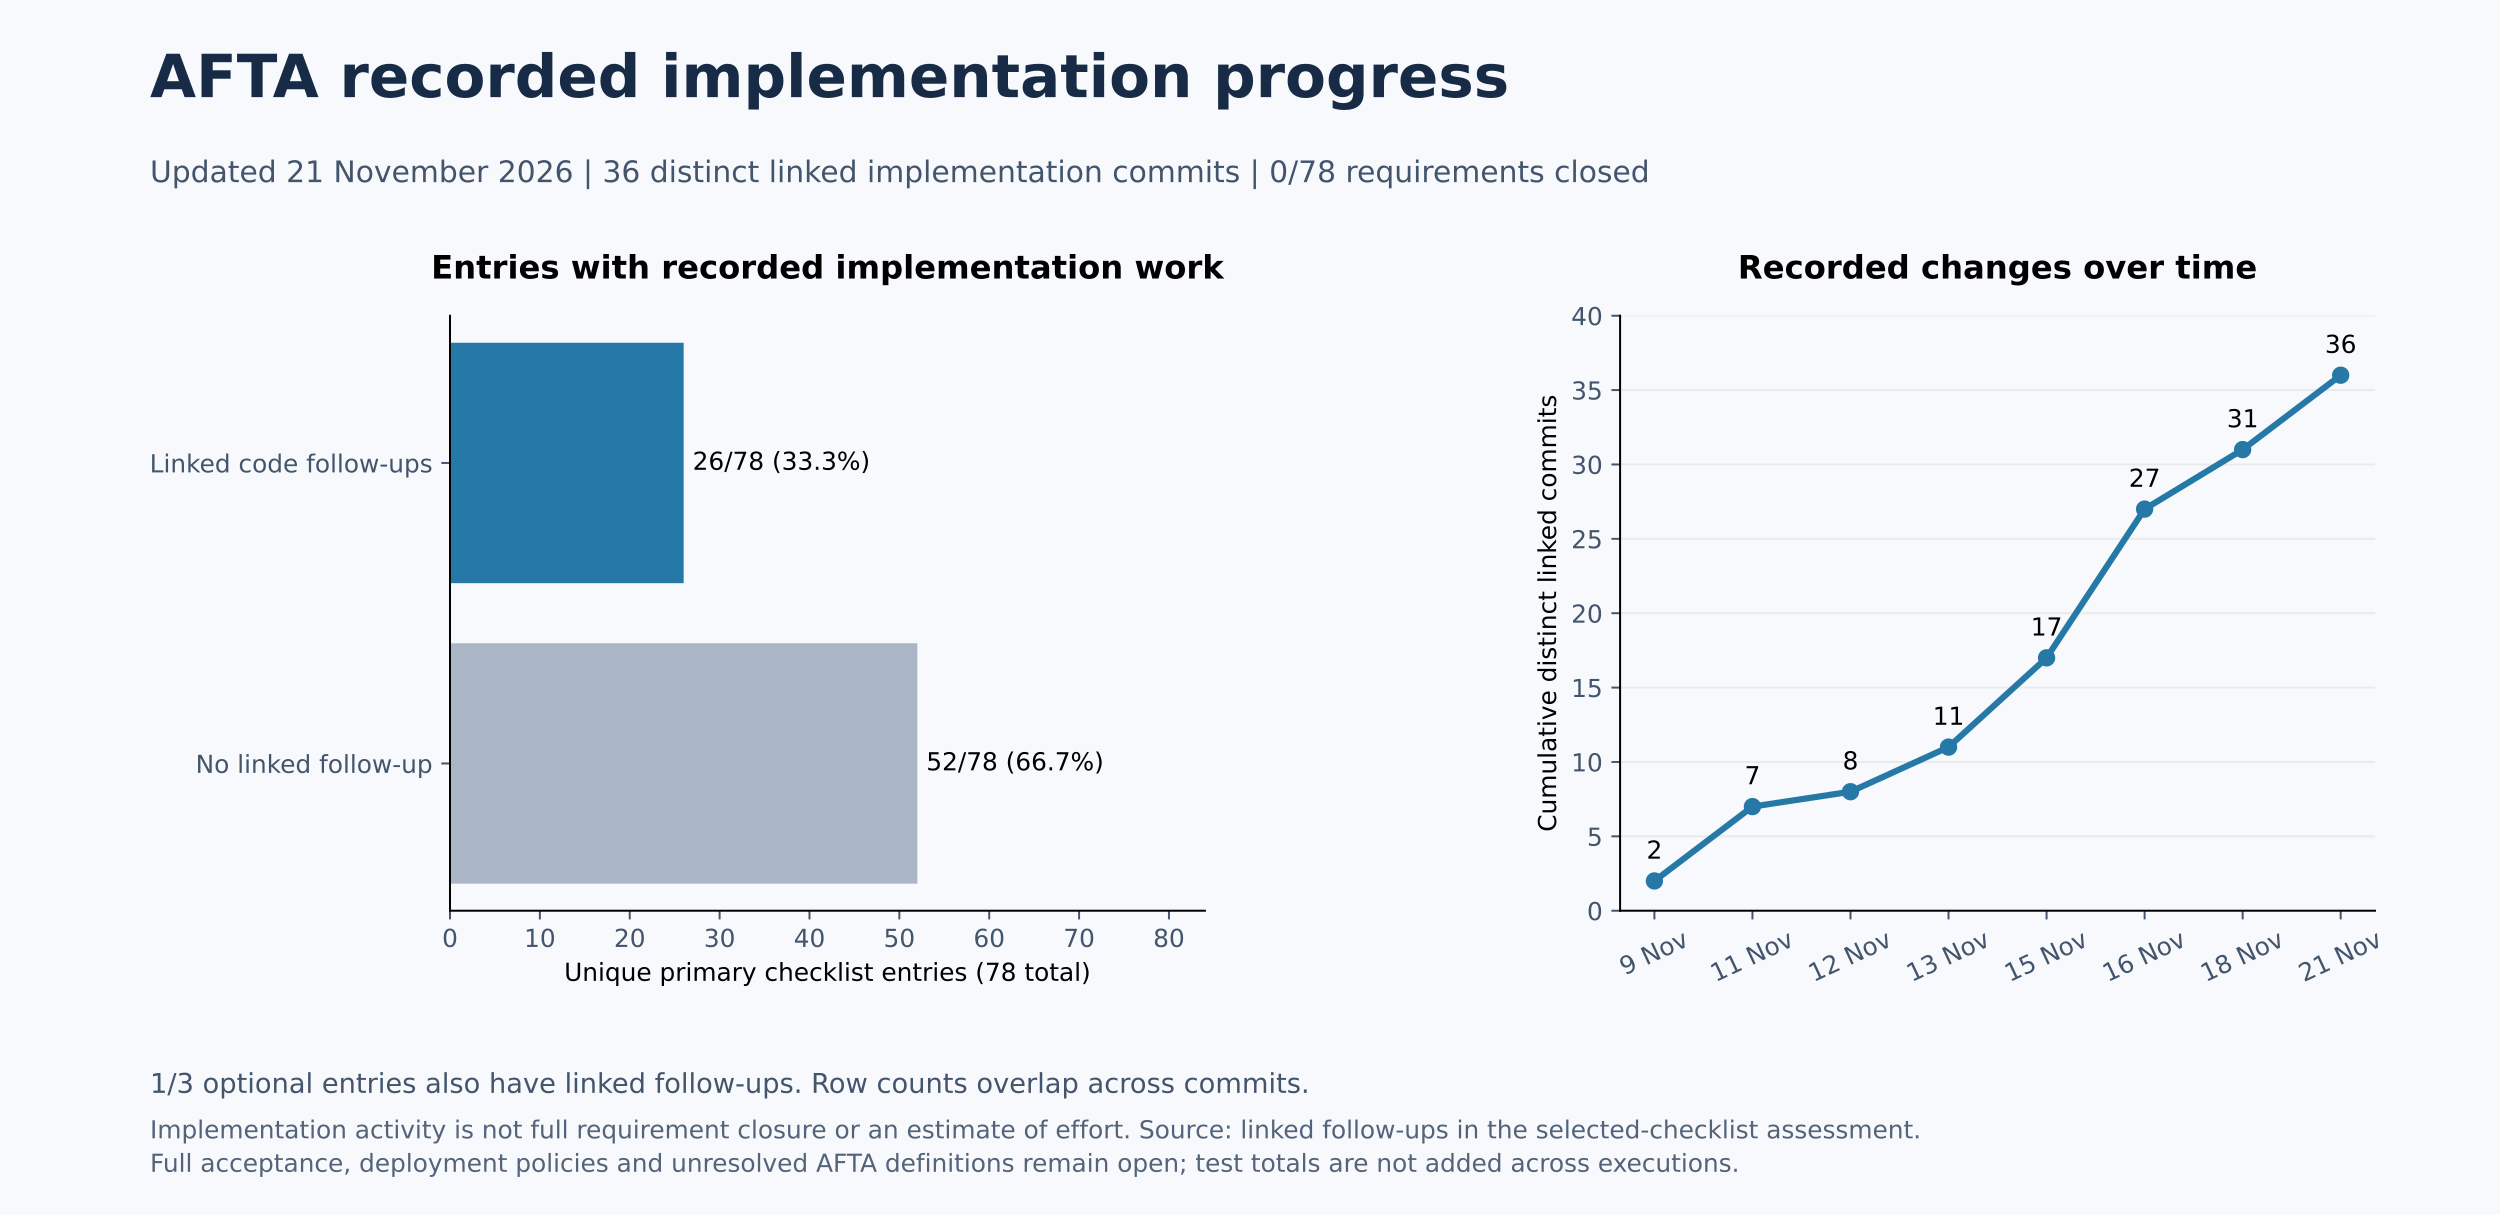
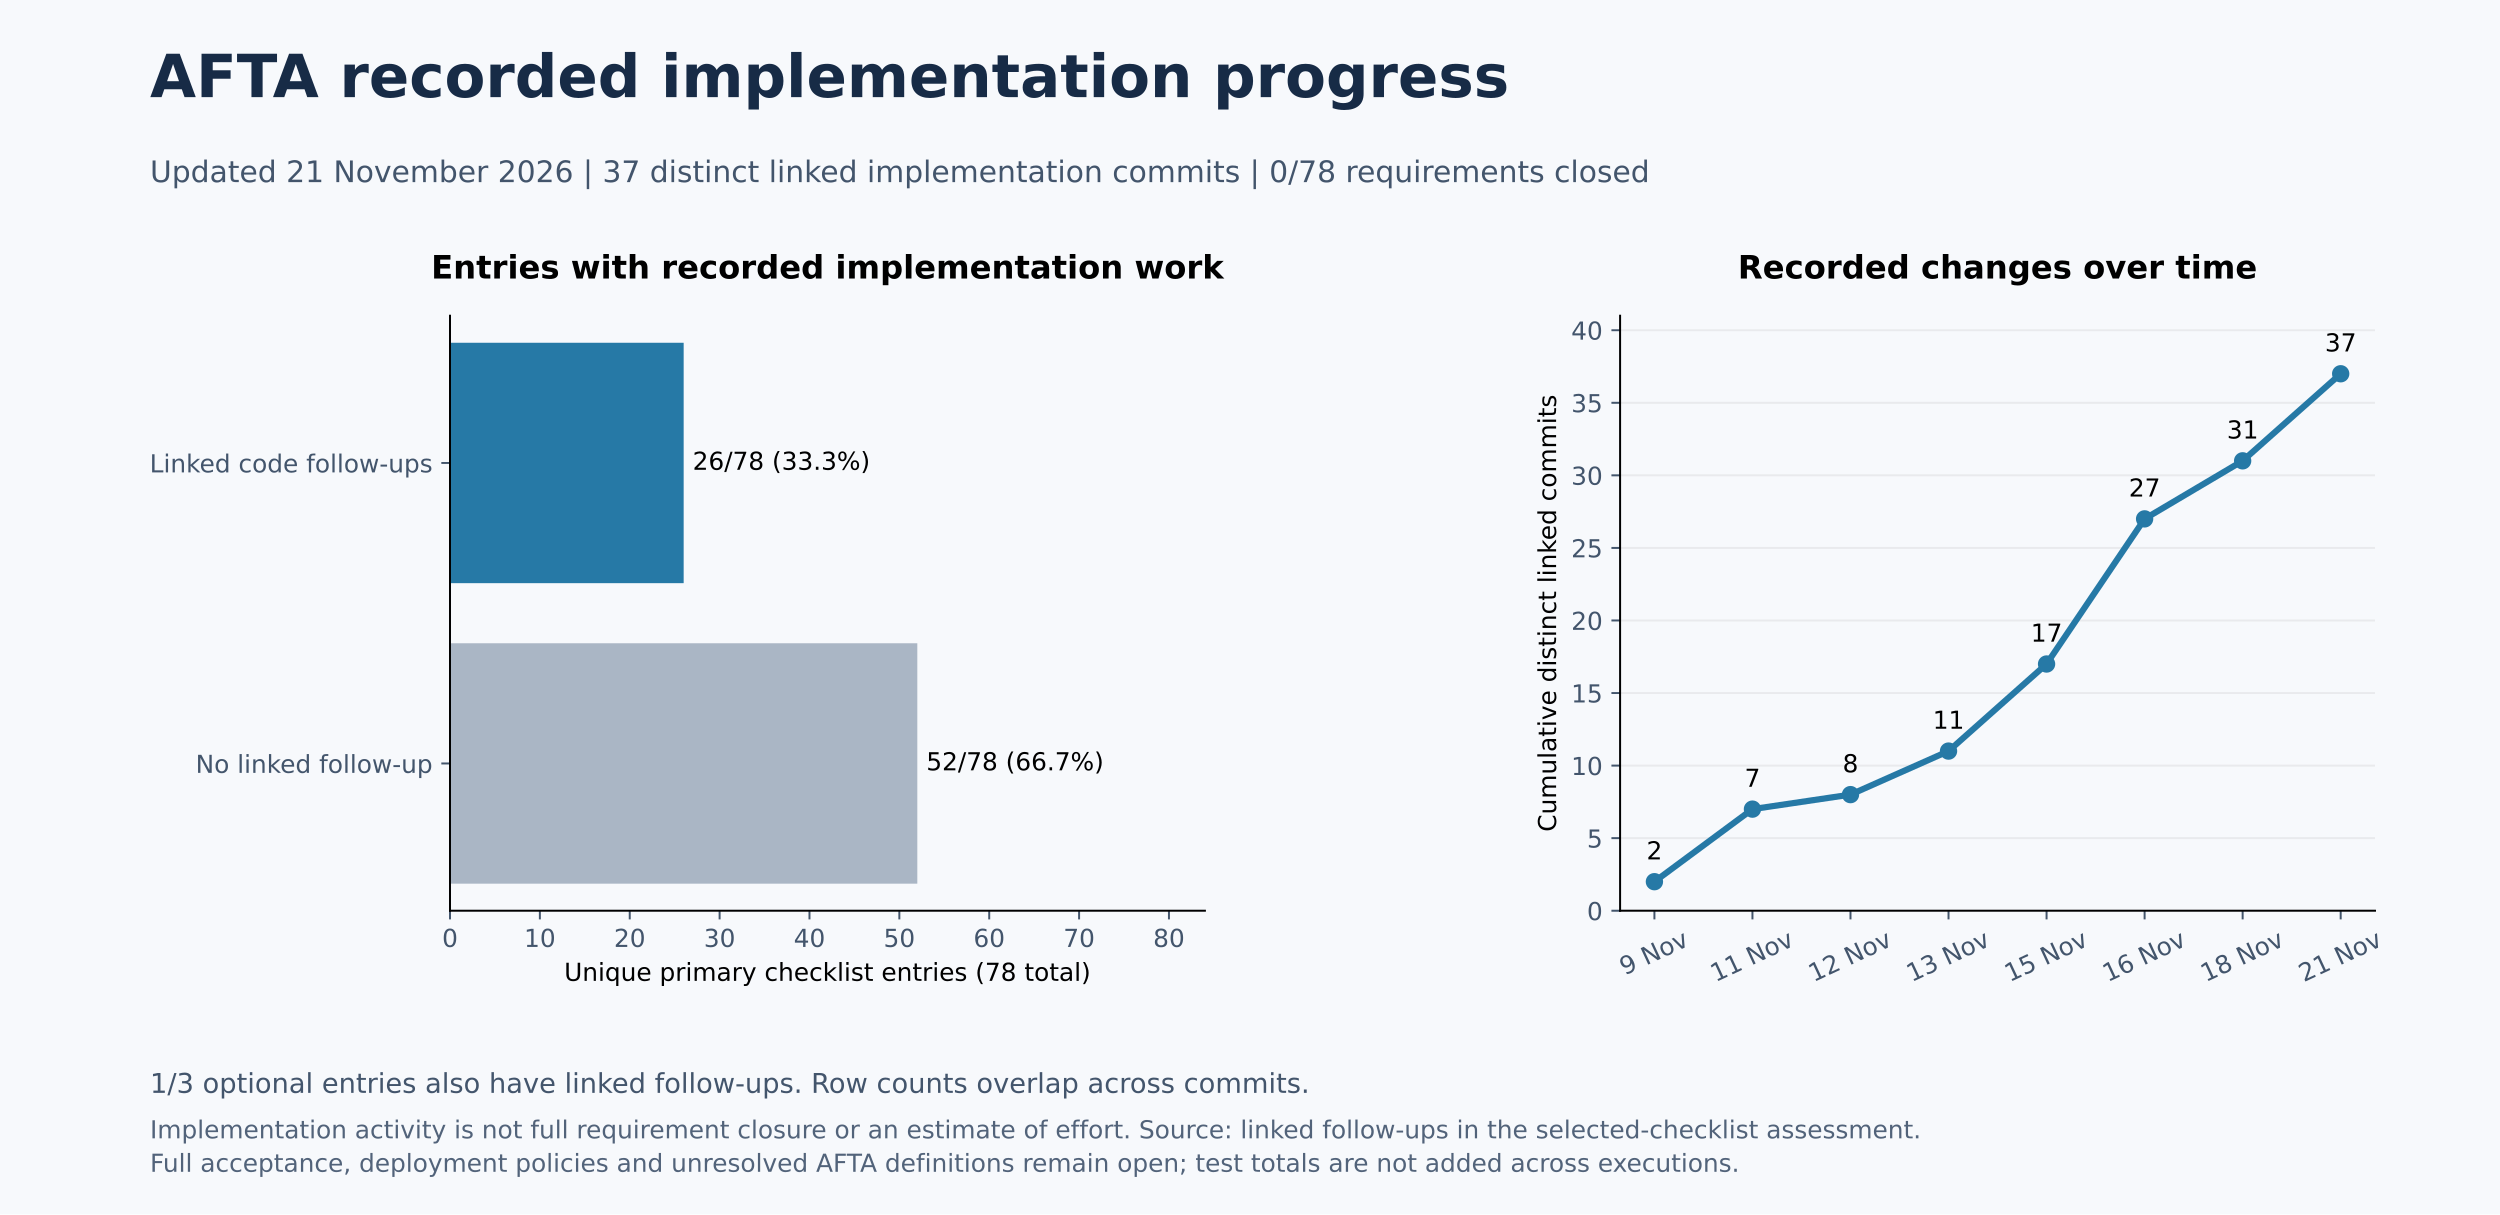
<svg xmlns="http://www.w3.org/2000/svg" xmlns:xlink="http://www.w3.org/1999/xlink" width="1008pt" height="489.6pt" viewBox="0 0 1008 489.6" version="1.1">
  <defs>
    <style type="text/css">*{stroke-linejoin: round; stroke-linecap: butt}</style>
  </defs>
  <g id="figure_1">
    <g id="patch_1">
      <path d="M 0 489.6 L 1008 489.6 L 1008 0 L 0 0 z " style="fill: #f7f9fc" />
    </g>
    <g id="axes_1">
      <g id="patch_2">
        <path d="M 181.44 367.2 L 485.816 367.2 L 485.816 127.296 L 181.44 127.296 z " style="fill: #f7f9fc" />
      </g>
      <g id="patch_3">
-         <path d="M 181.44 138.201 L 275.652 138.201 L 275.652 235.132 L 181.44 235.132 z " clip-path="url(#pdbb4494c94)" style="fill: #2679a6" />
+         <path d="M 181.44 138.201 L 275.652 138.201 L 275.652 235.132 L 181.44 235.132 z " clip-path="url(#pce01d550ff)" style="fill: #2679a6" />
      </g>
      <g id="patch_4">
-         <path d="M 181.44 259.364 L 369.864 259.364 L 369.864 356.295 L 181.44 356.295 z " clip-path="url(#pdbb4494c94)" style="fill: #aab6c5" />
+         <path d="M 181.44 259.364 L 369.864 259.364 L 369.864 356.295 L 181.44 356.295 z " clip-path="url(#pce01d550ff)" style="fill: #aab6c5" />
      </g>
      <g id="matplotlib.axis_1">
        <g id="xtick_1">
          <g id="line2d_1">
            <defs>
-               <path id="md23d159a3d" d="M 0 0 L 0 3.5 " style="stroke: #43556c; stroke-width: 0.8" />
+               <path id="m2fff0d49bf" d="M 0 0 L 0 3.5 " style="stroke: #43556c; stroke-width: 0.8" />
            </defs>
            <g>
-               <use xlink:href="#md23d159a3d" x="181.44" y="367.2" style="fill: #43556c; stroke: #43556c; stroke-width: 0.8" />
+               <use xlink:href="#m2fff0d49bf" x="181.44" y="367.2" style="fill: #43556c; stroke: #43556c; stroke-width: 0.8" />
            </g>
          </g>
          <g id="text_1">
            <text style="font-size: 10px; font-family: 'DejaVu Sans'; text-anchor: middle; fill: #43556c" x="181.44" y="381.798" transform="rotate(-0 181.44 381.7984)">0</text>
          </g>
        </g>
        <g id="xtick_2">
          <g id="line2d_2">
            <g>
-               <use xlink:href="#md23d159a3d" x="217.675" y="367.2" style="fill: #43556c; stroke: #43556c; stroke-width: 0.8" />
+               <use xlink:href="#m2fff0d49bf" x="217.675" y="367.2" style="fill: #43556c; stroke: #43556c; stroke-width: 0.8" />
            </g>
          </g>
          <g id="text_2">
            <text style="font-size: 10px; font-family: 'DejaVu Sans'; text-anchor: middle; fill: #43556c" x="217.675" y="381.798" transform="rotate(-0 217.6753 381.7984)">10</text>
          </g>
        </g>
        <g id="xtick_3">
          <g id="line2d_3">
            <g>
-               <use xlink:href="#md23d159a3d" x="253.911" y="367.2" style="fill: #43556c; stroke: #43556c; stroke-width: 0.8" />
+               <use xlink:href="#m2fff0d49bf" x="253.911" y="367.2" style="fill: #43556c; stroke: #43556c; stroke-width: 0.8" />
            </g>
          </g>
          <g id="text_3">
            <text style="font-size: 10px; font-family: 'DejaVu Sans'; text-anchor: middle; fill: #43556c" x="253.911" y="381.798" transform="rotate(-0 253.9106 381.7984)">20</text>
          </g>
        </g>
        <g id="xtick_4">
          <g id="line2d_4">
            <g>
-               <use xlink:href="#md23d159a3d" x="290.146" y="367.2" style="fill: #43556c; stroke: #43556c; stroke-width: 0.8" />
+               <use xlink:href="#m2fff0d49bf" x="290.146" y="367.2" style="fill: #43556c; stroke: #43556c; stroke-width: 0.8" />
            </g>
          </g>
          <g id="text_4">
            <text style="font-size: 10px; font-family: 'DejaVu Sans'; text-anchor: middle; fill: #43556c" x="290.146" y="381.798" transform="rotate(-0 290.1459 381.7984)">30</text>
          </g>
        </g>
        <g id="xtick_5">
          <g id="line2d_5">
            <g>
-               <use xlink:href="#md23d159a3d" x="326.381" y="367.2" style="fill: #43556c; stroke: #43556c; stroke-width: 0.8" />
+               <use xlink:href="#m2fff0d49bf" x="326.381" y="367.2" style="fill: #43556c; stroke: #43556c; stroke-width: 0.8" />
            </g>
          </g>
          <g id="text_5">
            <text style="font-size: 10px; font-family: 'DejaVu Sans'; text-anchor: middle; fill: #43556c" x="326.381" y="381.798" transform="rotate(-0 326.3812 381.7984)">40</text>
          </g>
        </g>
        <g id="xtick_6">
          <g id="line2d_6">
            <g>
-               <use xlink:href="#md23d159a3d" x="362.616" y="367.2" style="fill: #43556c; stroke: #43556c; stroke-width: 0.8" />
+               <use xlink:href="#m2fff0d49bf" x="362.616" y="367.2" style="fill: #43556c; stroke: #43556c; stroke-width: 0.8" />
            </g>
          </g>
          <g id="text_6">
            <text style="font-size: 10px; font-family: 'DejaVu Sans'; text-anchor: middle; fill: #43556c" x="362.616" y="381.798" transform="rotate(-0 362.6165 381.7984)">50</text>
          </g>
        </g>
        <g id="xtick_7">
          <g id="line2d_7">
            <g>
-               <use xlink:href="#md23d159a3d" x="398.852" y="367.2" style="fill: #43556c; stroke: #43556c; stroke-width: 0.8" />
+               <use xlink:href="#m2fff0d49bf" x="398.852" y="367.2" style="fill: #43556c; stroke: #43556c; stroke-width: 0.8" />
            </g>
          </g>
          <g id="text_7">
            <text style="font-size: 10px; font-family: 'DejaVu Sans'; text-anchor: middle; fill: #43556c" x="398.852" y="381.798" transform="rotate(-0 398.8518 381.7984)">60</text>
          </g>
        </g>
        <g id="xtick_8">
          <g id="line2d_8">
            <g>
-               <use xlink:href="#md23d159a3d" x="435.087" y="367.2" style="fill: #43556c; stroke: #43556c; stroke-width: 0.8" />
+               <use xlink:href="#m2fff0d49bf" x="435.087" y="367.2" style="fill: #43556c; stroke: #43556c; stroke-width: 0.8" />
            </g>
          </g>
          <g id="text_8">
            <text style="font-size: 10px; font-family: 'DejaVu Sans'; text-anchor: middle; fill: #43556c" x="435.087" y="381.798" transform="rotate(-0 435.0871 381.7984)">70</text>
          </g>
        </g>
        <g id="xtick_9">
          <g id="line2d_9">
            <g>
-               <use xlink:href="#md23d159a3d" x="471.322" y="367.2" style="fill: #43556c; stroke: #43556c; stroke-width: 0.8" />
+               <use xlink:href="#m2fff0d49bf" x="471.322" y="367.2" style="fill: #43556c; stroke: #43556c; stroke-width: 0.8" />
            </g>
          </g>
          <g id="text_9">
            <text style="font-size: 10px; font-family: 'DejaVu Sans'; text-anchor: middle; fill: #43556c" x="471.322" y="381.798" transform="rotate(-0 471.3224 381.7984)">80</text>
          </g>
        </g>
        <g id="text_10">
          <text style="font-size: 10px; font-family: 'DejaVu Sans'; text-anchor: middle" x="333.628" y="395.477" transform="rotate(-0 333.6282 395.4766)">Unique primary checklist entries (78 total)</text>
        </g>
      </g>
      <g id="matplotlib.axis_2">
        <g id="ytick_1">
          <g id="line2d_10">
            <defs>
-               <path id="m636d2f5b44" d="M 0 0 L -3.5 0 " style="stroke: #43556c; stroke-width: 0.8" />
+               <path id="me323c39043" d="M 0 0 L -3.5 0 " style="stroke: #43556c; stroke-width: 0.8" />
            </defs>
            <g>
-               <use xlink:href="#m636d2f5b44" x="181.44" y="186.666" style="fill: #43556c; stroke: #43556c; stroke-width: 0.8" />
+               <use xlink:href="#me323c39043" x="181.44" y="186.666" style="fill: #43556c; stroke: #43556c; stroke-width: 0.8" />
            </g>
          </g>
          <g id="text_11">
            <text style="font-size: 10px; font-family: 'DejaVu Sans'; text-anchor: end; fill: #43556c" x="174.44" y="190.465" transform="rotate(-0 174.44 190.4654)">Linked code follow-ups</text>
          </g>
        </g>
        <g id="ytick_2">
          <g id="line2d_11">
            <g>
-               <use xlink:href="#m636d2f5b44" x="181.44" y="307.83" style="fill: #43556c; stroke: #43556c; stroke-width: 0.8" />
+               <use xlink:href="#me323c39043" x="181.44" y="307.83" style="fill: #43556c; stroke: #43556c; stroke-width: 0.8" />
            </g>
          </g>
          <g id="text_12">
            <text style="font-size: 10px; font-family: 'DejaVu Sans'; text-anchor: end; fill: #43556c" x="174.44" y="311.629" transform="rotate(-0 174.44 311.629)">No linked follow-up</text>
          </g>
        </g>
      </g>
      <g id="patch_5">
        <path d="M 181.44 367.2 L 181.44 127.296 " style="fill: none; stroke: #000000; stroke-width: 0.8; stroke-linejoin: miter; stroke-linecap: square" />
      </g>
      <g id="patch_6">
        <path d="M 181.44 367.2 L 485.816 367.2 " style="fill: none; stroke: #000000; stroke-width: 0.8; stroke-linejoin: miter; stroke-linecap: square" />
      </g>
      <g id="text_13">
        <text style="font-size: 10px; font-family: 'DejaVu Sans'; text-anchor: start" x="279.275" y="189.426" transform="rotate(-0 279.2753 189.4256)">26/78 (33.3%)</text>
      </g>
      <g id="text_14">
        <text style="font-size: 10px; font-family: 'DejaVu Sans'; text-anchor: start" x="373.487" y="310.589" transform="rotate(-0 373.4871 310.5892)">52/78 (66.7%)</text>
      </g>
      <g id="text_15">
        <text style="font-weight: 700; font-size: 13px; font-family: 'DejaVu Sans'; text-anchor: middle" x="333.628" y="112.296" transform="rotate(-0 333.6282 112.296)">Entries with recorded implementation work</text>
      </g>
    </g>
    <g id="axes_2">
      <g id="patch_7">
        <path d="M 653.224 367.2 L 957.6 367.2 L 957.6 127.296 L 653.224 127.296 z " style="fill: #f7f9fc" />
      </g>
      <g id="matplotlib.axis_3">
        <g id="xtick_10">
          <g id="line2d_12">
            <g>
-               <use xlink:href="#md23d159a3d" x="667.059" y="367.2" style="fill: #43556c; stroke: #43556c; stroke-width: 0.8" />
+               <use xlink:href="#m2fff0d49bf" x="667.059" y="367.2" style="fill: #43556c; stroke: #43556c; stroke-width: 0.8" />
            </g>
          </g>
          <g id="text_16">
            <text style="font-size: 10px; font-family: 'DejaVu Sans'; fill: #43556c" transform="translate(655.0566 393.3675) rotate(-25)">9 Nov</text>
          </g>
        </g>
        <g id="xtick_11">
          <g id="line2d_13">
            <g>
-               <use xlink:href="#md23d159a3d" x="706.588" y="367.2" style="fill: #43556c; stroke: #43556c; stroke-width: 0.8" />
+               <use xlink:href="#m2fff0d49bf" x="706.588" y="367.2" style="fill: #43556c; stroke: #43556c; stroke-width: 0.8" />
            </g>
          </g>
          <g id="text_17">
            <text style="font-size: 10px; font-family: 'DejaVu Sans'; fill: #43556c" transform="translate(691.7028 396.0565) rotate(-25)">11 Nov</text>
          </g>
        </g>
        <g id="xtick_12">
          <g id="line2d_14">
            <g>
-               <use xlink:href="#md23d159a3d" x="746.118" y="367.2" style="fill: #43556c; stroke: #43556c; stroke-width: 0.8" />
+               <use xlink:href="#m2fff0d49bf" x="746.118" y="367.2" style="fill: #43556c; stroke: #43556c; stroke-width: 0.8" />
            </g>
          </g>
          <g id="text_18">
            <text style="font-size: 10px; font-family: 'DejaVu Sans'; fill: #43556c" transform="translate(731.2322 396.0565) rotate(-25)">12 Nov</text>
          </g>
        </g>
        <g id="xtick_13">
          <g id="line2d_15">
            <g>
-               <use xlink:href="#md23d159a3d" x="785.647" y="367.2" style="fill: #43556c; stroke: #43556c; stroke-width: 0.8" />
+               <use xlink:href="#m2fff0d49bf" x="785.647" y="367.2" style="fill: #43556c; stroke: #43556c; stroke-width: 0.8" />
            </g>
          </g>
          <g id="text_19">
            <text style="font-size: 10px; font-family: 'DejaVu Sans'; fill: #43556c" transform="translate(770.7617 396.0565) rotate(-25)">13 Nov</text>
          </g>
        </g>
        <g id="xtick_14">
          <g id="line2d_16">
            <g>
-               <use xlink:href="#md23d159a3d" x="825.176" y="367.2" style="fill: #43556c; stroke: #43556c; stroke-width: 0.8" />
+               <use xlink:href="#m2fff0d49bf" x="825.176" y="367.2" style="fill: #43556c; stroke: #43556c; stroke-width: 0.8" />
            </g>
          </g>
          <g id="text_20">
            <text style="font-size: 10px; font-family: 'DejaVu Sans'; fill: #43556c" transform="translate(810.2911 396.0565) rotate(-25)">15 Nov</text>
          </g>
        </g>
        <g id="xtick_15">
          <g id="line2d_17">
            <g>
-               <use xlink:href="#md23d159a3d" x="864.706" y="367.2" style="fill: #43556c; stroke: #43556c; stroke-width: 0.8" />
+               <use xlink:href="#m2fff0d49bf" x="864.706" y="367.2" style="fill: #43556c; stroke: #43556c; stroke-width: 0.8" />
            </g>
          </g>
          <g id="text_21">
            <text style="font-size: 10px; font-family: 'DejaVu Sans'; fill: #43556c" transform="translate(849.8205 396.0565) rotate(-25)">16 Nov</text>
          </g>
        </g>
        <g id="xtick_16">
          <g id="line2d_18">
            <g>
-               <use xlink:href="#md23d159a3d" x="904.235" y="367.2" style="fill: #43556c; stroke: #43556c; stroke-width: 0.8" />
+               <use xlink:href="#m2fff0d49bf" x="904.235" y="367.2" style="fill: #43556c; stroke: #43556c; stroke-width: 0.8" />
            </g>
          </g>
          <g id="text_22">
            <text style="font-size: 10px; font-family: 'DejaVu Sans'; fill: #43556c" transform="translate(889.3499 396.0565) rotate(-25)">18 Nov</text>
          </g>
        </g>
        <g id="xtick_17">
          <g id="line2d_19">
            <g>
-               <use xlink:href="#md23d159a3d" x="943.765" y="367.2" style="fill: #43556c; stroke: #43556c; stroke-width: 0.8" />
+               <use xlink:href="#m2fff0d49bf" x="943.765" y="367.2" style="fill: #43556c; stroke: #43556c; stroke-width: 0.8" />
            </g>
          </g>
          <g id="text_23">
            <text style="font-size: 10px; font-family: 'DejaVu Sans'; fill: #43556c" transform="translate(928.8793 396.0565) rotate(-25)">21 Nov</text>
          </g>
        </g>
      </g>
      <g id="matplotlib.axis_4">
        <g id="ytick_3">
          <g id="line2d_20">
-             <path d="M 653.224 367.2 L 957.6 367.2 " clip-path="url(#pe05b58a161)" style="fill: none; stroke: #b0b0b0; stroke-opacity: 0.2; stroke-width: 0.8; stroke-linecap: square" />
+             <path d="M 653.224 367.2 L 957.6 367.2 " clip-path="url(#p97b42d34e3)" style="fill: none; stroke: #b0b0b0; stroke-opacity: 0.2; stroke-width: 0.8; stroke-linecap: square" />
          </g>
          <g id="line2d_21">
            <g>
-               <use xlink:href="#m636d2f5b44" x="653.224" y="367.2" style="fill: #43556c; stroke: #43556c; stroke-width: 0.8" />
+               <use xlink:href="#me323c39043" x="653.224" y="367.2" style="fill: #43556c; stroke: #43556c; stroke-width: 0.8" />
            </g>
          </g>
          <g id="text_24">
            <text style="font-size: 10px; font-family: 'DejaVu Sans'; text-anchor: end; fill: #43556c" x="646.224" y="370.999" transform="rotate(-0 646.2235 370.9992)">0</text>
          </g>
        </g>
        <g id="ytick_4">
          <g id="line2d_22">
-             <path d="M 653.224 337.212 L 957.6 337.212 " clip-path="url(#pe05b58a161)" style="fill: none; stroke: #b0b0b0; stroke-opacity: 0.2; stroke-width: 0.8; stroke-linecap: square" />
+             <path d="M 653.224 337.943 L 957.6 337.943 " clip-path="url(#p97b42d34e3)" style="fill: none; stroke: #b0b0b0; stroke-opacity: 0.2; stroke-width: 0.8; stroke-linecap: square" />
          </g>
          <g id="line2d_23">
            <g>
-               <use xlink:href="#m636d2f5b44" x="653.224" y="337.212" style="fill: #43556c; stroke: #43556c; stroke-width: 0.8" />
+               <use xlink:href="#me323c39043" x="653.224" y="337.943" style="fill: #43556c; stroke: #43556c; stroke-width: 0.8" />
            </g>
          </g>
          <g id="text_25">
-             <text style="font-size: 10px; font-family: 'DejaVu Sans'; text-anchor: end; fill: #43556c" x="646.224" y="341.011" transform="rotate(-0 646.2235 341.0112)">5</text>
+             <text style="font-size: 10px; font-family: 'DejaVu Sans'; text-anchor: end; fill: #43556c" x="646.224" y="341.743" transform="rotate(-0 646.2235 341.7426)">5</text>
          </g>
        </g>
        <g id="ytick_5">
          <g id="line2d_24">
-             <path d="M 653.224 307.224 L 957.6 307.224 " clip-path="url(#pe05b58a161)" style="fill: none; stroke: #b0b0b0; stroke-opacity: 0.2; stroke-width: 0.8; stroke-linecap: square" />
+             <path d="M 653.224 308.687 L 957.6 308.687 " clip-path="url(#p97b42d34e3)" style="fill: none; stroke: #b0b0b0; stroke-opacity: 0.2; stroke-width: 0.8; stroke-linecap: square" />
          </g>
          <g id="line2d_25">
            <g>
-               <use xlink:href="#m636d2f5b44" x="653.224" y="307.224" style="fill: #43556c; stroke: #43556c; stroke-width: 0.8" />
+               <use xlink:href="#me323c39043" x="653.224" y="308.687" style="fill: #43556c; stroke: #43556c; stroke-width: 0.8" />
            </g>
          </g>
          <g id="text_26">
-             <text style="font-size: 10px; font-family: 'DejaVu Sans'; text-anchor: end; fill: #43556c" x="646.224" y="311.023" transform="rotate(-0 646.2235 311.0232)">10</text>
+             <text style="font-size: 10px; font-family: 'DejaVu Sans'; text-anchor: end; fill: #43556c" x="646.224" y="312.486" transform="rotate(-0 646.2235 312.486)">10</text>
          </g>
        </g>
        <g id="ytick_6">
          <g id="line2d_26">
-             <path d="M 653.224 277.236 L 957.6 277.236 " clip-path="url(#pe05b58a161)" style="fill: none; stroke: #b0b0b0; stroke-opacity: 0.2; stroke-width: 0.8; stroke-linecap: square" />
+             <path d="M 653.224 279.43 L 957.6 279.43 " clip-path="url(#p97b42d34e3)" style="fill: none; stroke: #b0b0b0; stroke-opacity: 0.2; stroke-width: 0.8; stroke-linecap: square" />
          </g>
          <g id="line2d_27">
            <g>
-               <use xlink:href="#m636d2f5b44" x="653.224" y="277.236" style="fill: #43556c; stroke: #43556c; stroke-width: 0.8" />
+               <use xlink:href="#me323c39043" x="653.224" y="279.43" style="fill: #43556c; stroke: #43556c; stroke-width: 0.8" />
            </g>
          </g>
          <g id="text_27">
-             <text style="font-size: 10px; font-family: 'DejaVu Sans'; text-anchor: end; fill: #43556c" x="646.224" y="281.035" transform="rotate(-0 646.2235 281.0352)">15</text>
+             <text style="font-size: 10px; font-family: 'DejaVu Sans'; text-anchor: end; fill: #43556c" x="646.224" y="283.229" transform="rotate(-0 646.2235 283.2295)">15</text>
          </g>
        </g>
        <g id="ytick_7">
          <g id="line2d_28">
-             <path d="M 653.224 247.248 L 957.6 247.248 " clip-path="url(#pe05b58a161)" style="fill: none; stroke: #b0b0b0; stroke-opacity: 0.2; stroke-width: 0.8; stroke-linecap: square" />
+             <path d="M 653.224 250.174 L 957.6 250.174 " clip-path="url(#p97b42d34e3)" style="fill: none; stroke: #b0b0b0; stroke-opacity: 0.2; stroke-width: 0.8; stroke-linecap: square" />
          </g>
          <g id="line2d_29">
            <g>
-               <use xlink:href="#m636d2f5b44" x="653.224" y="247.248" style="fill: #43556c; stroke: #43556c; stroke-width: 0.8" />
+               <use xlink:href="#me323c39043" x="653.224" y="250.174" style="fill: #43556c; stroke: #43556c; stroke-width: 0.8" />
            </g>
          </g>
          <g id="text_28">
-             <text style="font-size: 10px; font-family: 'DejaVu Sans'; text-anchor: end; fill: #43556c" x="646.224" y="251.047" transform="rotate(-0 646.2235 251.0472)">20</text>
+             <text style="font-size: 10px; font-family: 'DejaVu Sans'; text-anchor: end; fill: #43556c" x="646.224" y="253.973" transform="rotate(-0 646.2235 253.9729)">20</text>
          </g>
        </g>
        <g id="ytick_8">
          <g id="line2d_30">
-             <path d="M 653.224 217.26 L 957.6 217.26 " clip-path="url(#pe05b58a161)" style="fill: none; stroke: #b0b0b0; stroke-opacity: 0.2; stroke-width: 0.8; stroke-linecap: square" />
+             <path d="M 653.224 220.917 L 957.6 220.917 " clip-path="url(#p97b42d34e3)" style="fill: none; stroke: #b0b0b0; stroke-opacity: 0.2; stroke-width: 0.8; stroke-linecap: square" />
          </g>
          <g id="line2d_31">
            <g>
-               <use xlink:href="#m636d2f5b44" x="653.224" y="217.26" style="fill: #43556c; stroke: #43556c; stroke-width: 0.8" />
+               <use xlink:href="#me323c39043" x="653.224" y="220.917" style="fill: #43556c; stroke: #43556c; stroke-width: 0.8" />
            </g>
          </g>
          <g id="text_29">
-             <text style="font-size: 10px; font-family: 'DejaVu Sans'; text-anchor: end; fill: #43556c" x="646.224" y="221.059" transform="rotate(-0 646.2235 221.0592)">25</text>
+             <text style="font-size: 10px; font-family: 'DejaVu Sans'; text-anchor: end; fill: #43556c" x="646.224" y="224.716" transform="rotate(-0 646.2235 224.7163)">25</text>
          </g>
        </g>
        <g id="ytick_9">
          <g id="line2d_32">
-             <path d="M 653.224 187.272 L 957.6 187.272 " clip-path="url(#pe05b58a161)" style="fill: none; stroke: #b0b0b0; stroke-opacity: 0.2; stroke-width: 0.8; stroke-linecap: square" />
+             <path d="M 653.224 191.66 L 957.6 191.66 " clip-path="url(#p97b42d34e3)" style="fill: none; stroke: #b0b0b0; stroke-opacity: 0.2; stroke-width: 0.8; stroke-linecap: square" />
          </g>
          <g id="line2d_33">
            <g>
-               <use xlink:href="#m636d2f5b44" x="653.224" y="187.272" style="fill: #43556c; stroke: #43556c; stroke-width: 0.8" />
+               <use xlink:href="#me323c39043" x="653.224" y="191.66" style="fill: #43556c; stroke: #43556c; stroke-width: 0.8" />
            </g>
          </g>
          <g id="text_30">
-             <text style="font-size: 10px; font-family: 'DejaVu Sans'; text-anchor: end; fill: #43556c" x="646.224" y="191.071" transform="rotate(-0 646.2235 191.0712)">30</text>
+             <text style="font-size: 10px; font-family: 'DejaVu Sans'; text-anchor: end; fill: #43556c" x="646.224" y="195.46" transform="rotate(-0 646.2235 195.4597)">30</text>
          </g>
        </g>
        <g id="ytick_10">
          <g id="line2d_34">
-             <path d="M 653.224 157.284 L 957.6 157.284 " clip-path="url(#pe05b58a161)" style="fill: none; stroke: #b0b0b0; stroke-opacity: 0.2; stroke-width: 0.8; stroke-linecap: square" />
+             <path d="M 653.224 162.404 L 957.6 162.404 " clip-path="url(#p97b42d34e3)" style="fill: none; stroke: #b0b0b0; stroke-opacity: 0.2; stroke-width: 0.8; stroke-linecap: square" />
          </g>
          <g id="line2d_35">
            <g>
-               <use xlink:href="#m636d2f5b44" x="653.224" y="157.284" style="fill: #43556c; stroke: #43556c; stroke-width: 0.8" />
+               <use xlink:href="#me323c39043" x="653.224" y="162.404" style="fill: #43556c; stroke: #43556c; stroke-width: 0.8" />
            </g>
          </g>
          <g id="text_31">
-             <text style="font-size: 10px; font-family: 'DejaVu Sans'; text-anchor: end; fill: #43556c" x="646.224" y="161.083" transform="rotate(-0 646.2235 161.0832)">35</text>
+             <text style="font-size: 10px; font-family: 'DejaVu Sans'; text-anchor: end; fill: #43556c" x="646.224" y="166.203" transform="rotate(-0 646.2235 166.2031)">35</text>
          </g>
        </g>
        <g id="ytick_11">
          <g id="line2d_36">
-             <path d="M 653.224 127.296 L 957.6 127.296 " clip-path="url(#pe05b58a161)" style="fill: none; stroke: #b0b0b0; stroke-opacity: 0.2; stroke-width: 0.8; stroke-linecap: square" />
+             <path d="M 653.224 133.147 L 957.6 133.147 " clip-path="url(#p97b42d34e3)" style="fill: none; stroke: #b0b0b0; stroke-opacity: 0.2; stroke-width: 0.8; stroke-linecap: square" />
          </g>
          <g id="line2d_37">
            <g>
-               <use xlink:href="#m636d2f5b44" x="653.224" y="127.296" style="fill: #43556c; stroke: #43556c; stroke-width: 0.8" />
+               <use xlink:href="#me323c39043" x="653.224" y="133.147" style="fill: #43556c; stroke: #43556c; stroke-width: 0.8" />
            </g>
          </g>
          <g id="text_32">
-             <text style="font-size: 10px; font-family: 'DejaVu Sans'; text-anchor: end; fill: #43556c" x="646.224" y="131.095" transform="rotate(-0 646.2235 131.0952)">40</text>
+             <text style="font-size: 10px; font-family: 'DejaVu Sans'; text-anchor: end; fill: #43556c" x="646.224" y="136.947" transform="rotate(-0 646.2235 136.9465)">40</text>
          </g>
        </g>
        <g id="text_33">
          <text style="font-size: 10px; font-family: 'DejaVu Sans'; text-anchor: middle" x="627.419" y="247.248" transform="rotate(-90 627.4188 247.248)">Cumulative distinct linked commits</text>
        </g>
      </g>
      <g id="line2d_38">
-         <path d="M 667.059 355.205 L 706.588 325.217 L 746.118 319.219 L 785.647 301.226 L 825.176 265.241 L 864.706 205.265 L 904.235 181.274 L 943.765 151.286 " clip-path="url(#pe05b58a161)" style="fill: none; stroke: #2679a6; stroke-width: 2.5; stroke-linecap: square" />
+         <path d="M 667.059 355.497 L 706.588 326.241 L 746.118 320.389 L 785.647 302.836 L 825.176 267.728 L 864.706 209.214 L 904.235 185.809 L 943.765 150.701 " clip-path="url(#p97b42d34e3)" style="fill: none; stroke: #2679a6; stroke-width: 2.5; stroke-linecap: square" />
        <defs>
-           <path id="m5b18e36d9e" d="M 0 3 C 0.796 3 1.559 2.684 2.121 2.121 C 2.684 1.559 3 0.796 3 0 C 3 -0.796 2.684 -1.559 2.121 -2.121 C 1.559 -2.684 0.796 -3 0 -3 C -0.796 -3 -1.559 -2.684 -2.121 -2.121 C -2.684 -1.559 -3 -0.796 -3 0 C -3 0.796 -2.684 1.559 -2.121 2.121 C -1.559 2.684 -0.796 3 0 3 z " style="stroke: #2679a6" />
+           <path id="mfba960ec9f" d="M 0 3 C 0.796 3 1.559 2.684 2.121 2.121 C 2.684 1.559 3 0.796 3 0 C 3 -0.796 2.684 -1.559 2.121 -2.121 C 1.559 -2.684 0.796 -3 0 -3 C -0.796 -3 -1.559 -2.684 -2.121 -2.121 C -2.684 -1.559 -3 -0.796 -3 0 C -3 0.796 -2.684 1.559 -2.121 2.121 C -1.559 2.684 -0.796 3 0 3 z " style="stroke: #2679a6" />
        </defs>
-         <g clip-path="url(#pe05b58a161)">
-           <use xlink:href="#m5b18e36d9e" x="667.059" y="355.205" style="fill: #2679a6; stroke: #2679a6" />
-           <use xlink:href="#m5b18e36d9e" x="706.588" y="325.217" style="fill: #2679a6; stroke: #2679a6" />
-           <use xlink:href="#m5b18e36d9e" x="746.118" y="319.219" style="fill: #2679a6; stroke: #2679a6" />
-           <use xlink:href="#m5b18e36d9e" x="785.647" y="301.226" style="fill: #2679a6; stroke: #2679a6" />
-           <use xlink:href="#m5b18e36d9e" x="825.176" y="265.241" style="fill: #2679a6; stroke: #2679a6" />
-           <use xlink:href="#m5b18e36d9e" x="864.706" y="205.265" style="fill: #2679a6; stroke: #2679a6" />
-           <use xlink:href="#m5b18e36d9e" x="904.235" y="181.274" style="fill: #2679a6; stroke: #2679a6" />
-           <use xlink:href="#m5b18e36d9e" x="943.765" y="151.286" style="fill: #2679a6; stroke: #2679a6" />
+         <g clip-path="url(#p97b42d34e3)">
+           <use xlink:href="#mfba960ec9f" x="667.059" y="355.497" style="fill: #2679a6; stroke: #2679a6" />
+           <use xlink:href="#mfba960ec9f" x="706.588" y="326.241" style="fill: #2679a6; stroke: #2679a6" />
+           <use xlink:href="#mfba960ec9f" x="746.118" y="320.389" style="fill: #2679a6; stroke: #2679a6" />
+           <use xlink:href="#mfba960ec9f" x="785.647" y="302.836" style="fill: #2679a6; stroke: #2679a6" />
+           <use xlink:href="#mfba960ec9f" x="825.176" y="267.728" style="fill: #2679a6; stroke: #2679a6" />
+           <use xlink:href="#mfba960ec9f" x="864.706" y="209.214" style="fill: #2679a6; stroke: #2679a6" />
+           <use xlink:href="#mfba960ec9f" x="904.235" y="185.809" style="fill: #2679a6; stroke: #2679a6" />
+           <use xlink:href="#mfba960ec9f" x="943.765" y="150.701" style="fill: #2679a6; stroke: #2679a6" />
        </g>
      </g>
      <g id="patch_8">
        <path d="M 653.224 367.2 L 653.224 127.296 " style="fill: none; stroke: #000000; stroke-width: 0.8; stroke-linejoin: miter; stroke-linecap: square" />
      </g>
      <g id="patch_9">
        <path d="M 653.224 367.2 L 957.6 367.2 " style="fill: none; stroke: #000000; stroke-width: 0.8; stroke-linejoin: miter; stroke-linecap: square" />
      </g>
      <g id="text_34">
-         <text style="font-size: 10px; font-family: 'DejaVu Sans'; text-anchor: middle" x="667.059" y="346.205" transform="rotate(-0 667.0588 346.2048)">2</text>
+         <text style="font-size: 10px; font-family: 'DejaVu Sans'; text-anchor: middle" x="667.059" y="346.497" transform="rotate(-0 667.0588 346.4974)">2</text>
      </g>
      <g id="text_35">
-         <text style="font-size: 10px; font-family: 'DejaVu Sans'; text-anchor: middle" x="706.588" y="316.217" transform="rotate(-0 706.5882 316.2168)">7</text>
+         <text style="font-size: 10px; font-family: 'DejaVu Sans'; text-anchor: middle" x="706.588" y="317.241" transform="rotate(-0 706.5882 317.2408)">7</text>
      </g>
      <g id="text_36">
-         <text style="font-size: 10px; font-family: 'DejaVu Sans'; text-anchor: middle" x="746.118" y="310.219" transform="rotate(-0 746.1176 310.2192)">8</text>
+         <text style="font-size: 10px; font-family: 'DejaVu Sans'; text-anchor: middle" x="746.118" y="311.389" transform="rotate(-0 746.1176 311.3895)">8</text>
      </g>
      <g id="text_37">
-         <text style="font-size: 10px; font-family: 'DejaVu Sans'; text-anchor: middle" x="785.647" y="292.226" transform="rotate(-0 785.6471 292.2264)">11</text>
+         <text style="font-size: 10px; font-family: 'DejaVu Sans'; text-anchor: middle" x="785.647" y="293.836" transform="rotate(-0 785.6471 293.8355)">11</text>
      </g>
      <g id="text_38">
-         <text style="font-size: 10px; font-family: 'DejaVu Sans'; text-anchor: middle" x="825.176" y="256.241" transform="rotate(-0 825.1765 256.2408)">17</text>
+         <text style="font-size: 10px; font-family: 'DejaVu Sans'; text-anchor: middle" x="825.176" y="258.728" transform="rotate(-0 825.1765 258.7276)">17</text>
      </g>
      <g id="text_39">
-         <text style="font-size: 10px; font-family: 'DejaVu Sans'; text-anchor: middle" x="864.706" y="196.265" transform="rotate(-0 864.7059 196.2648)">27</text>
+         <text style="font-size: 10px; font-family: 'DejaVu Sans'; text-anchor: middle" x="864.706" y="200.214" transform="rotate(-0 864.7059 200.2144)">27</text>
      </g>
      <g id="text_40">
-         <text style="font-size: 10px; font-family: 'DejaVu Sans'; text-anchor: middle" x="904.235" y="172.274" transform="rotate(-0 904.2353 172.2744)">31</text>
+         <text style="font-size: 10px; font-family: 'DejaVu Sans'; text-anchor: middle" x="904.235" y="176.809" transform="rotate(-0 904.2353 176.8092)">31</text>
      </g>
      <g id="text_41">
-         <text style="font-size: 10px; font-family: 'DejaVu Sans'; text-anchor: middle" x="943.765" y="142.286" transform="rotate(-0 943.7647 142.2864)">36</text>
+         <text style="font-size: 10px; font-family: 'DejaVu Sans'; text-anchor: middle" x="943.765" y="141.701" transform="rotate(-0 943.7647 141.7013)">37</text>
      </g>
      <g id="text_42">
        <text style="font-weight: 700; font-size: 13px; font-family: 'DejaVu Sans'; text-anchor: middle" x="805.412" y="112.296" transform="rotate(-0 805.4118 112.296)">Recorded changes over time</text>
      </g>
    </g>
    <g id="text_43">
      <text style="font-weight: 700; font-size: 24px; font-family: 'DejaVu Sans'; text-anchor: start; fill: #172b46" x="60.48" y="39.168" transform="rotate(-0 60.48 39.168)">AFTA recorded implementation progress</text>
    </g>
    <g id="text_44">
-       <text style="font-size: 12px; font-family: 'DejaVu Sans'; text-anchor: start; fill: #43556c" x="60.48" y="73.44" transform="rotate(-0 60.48 73.44)">Updated 21 November 2026 | 36 distinct linked implementation commits | 0/78 requirements closed</text>
+       <text style="font-size: 12px; font-family: 'DejaVu Sans'; text-anchor: start; fill: #43556c" x="60.48" y="73.44" transform="rotate(-0 60.48 73.44)">Updated 21 November 2026 | 37 distinct linked implementation commits | 0/78 requirements closed</text>
    </g>
    <g id="text_45">
      <text style="font-size: 11px; font-family: 'DejaVu Sans'; text-anchor: start; fill: #43556c" x="60.48" y="440.64" transform="rotate(-0 60.48 440.64)">1/3 optional entries also have linked follow-ups. Row counts overlap across commits.</text>
    </g>
    <g id="text_46">
      <text style="font-size: 10px; font-family: 'DejaVu Sans'; fill: #52637a" transform="translate(60.48 458.9867)">Implementation activity is not full requirement closure or an estimate of effort. Source: linked follow-ups in the selected-checklist assessment.</text>
      <text style="font-size: 10px; font-family: 'DejaVu Sans'; fill: #52637a" transform="translate(60.48 472.464)">Full acceptance, deployment policies and unresolved AFTA definitions remain open; test totals are not added across executions.</text>
    </g>
  </g>
  <defs>
-     <clipPath id="pdbb4494c94">
+     <clipPath id="pce01d550ff">
      <rect x="181.44" y="127.296" width="304.376" height="239.904" />
    </clipPath>
-     <clipPath id="pe05b58a161">
+     <clipPath id="p97b42d34e3">
      <rect x="653.224" y="127.296" width="304.376" height="239.904" />
    </clipPath>
  </defs>
</svg>
